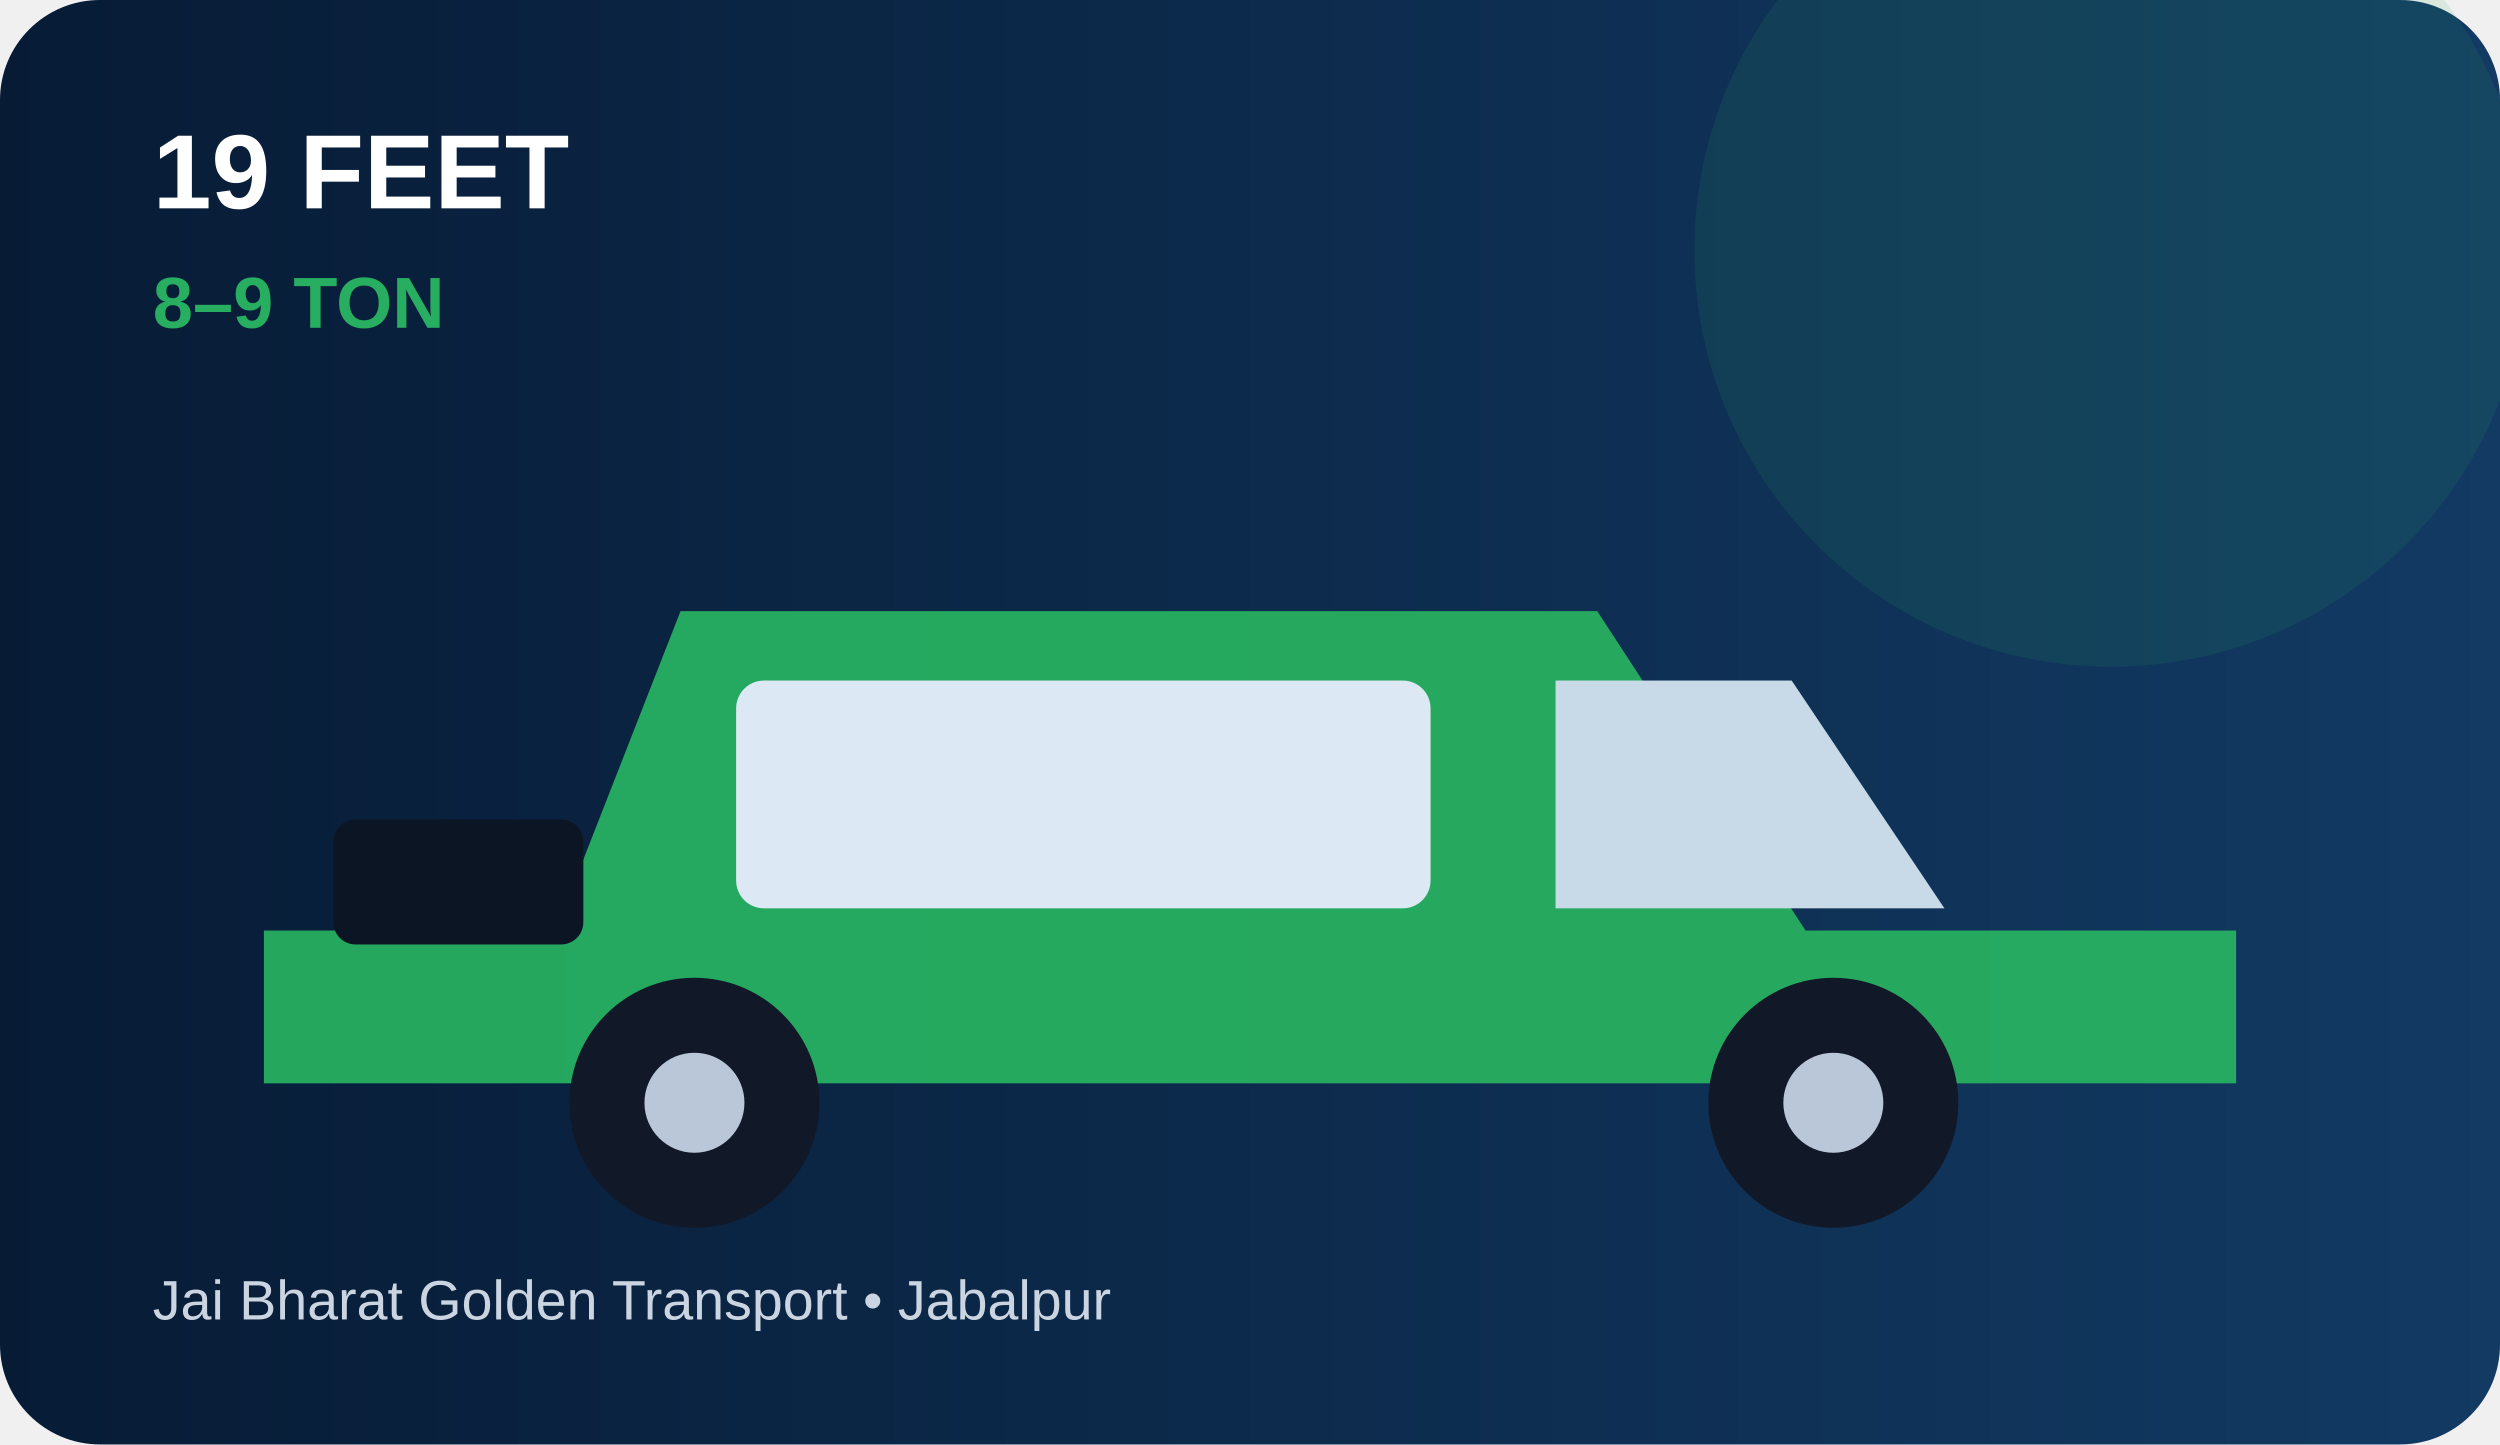
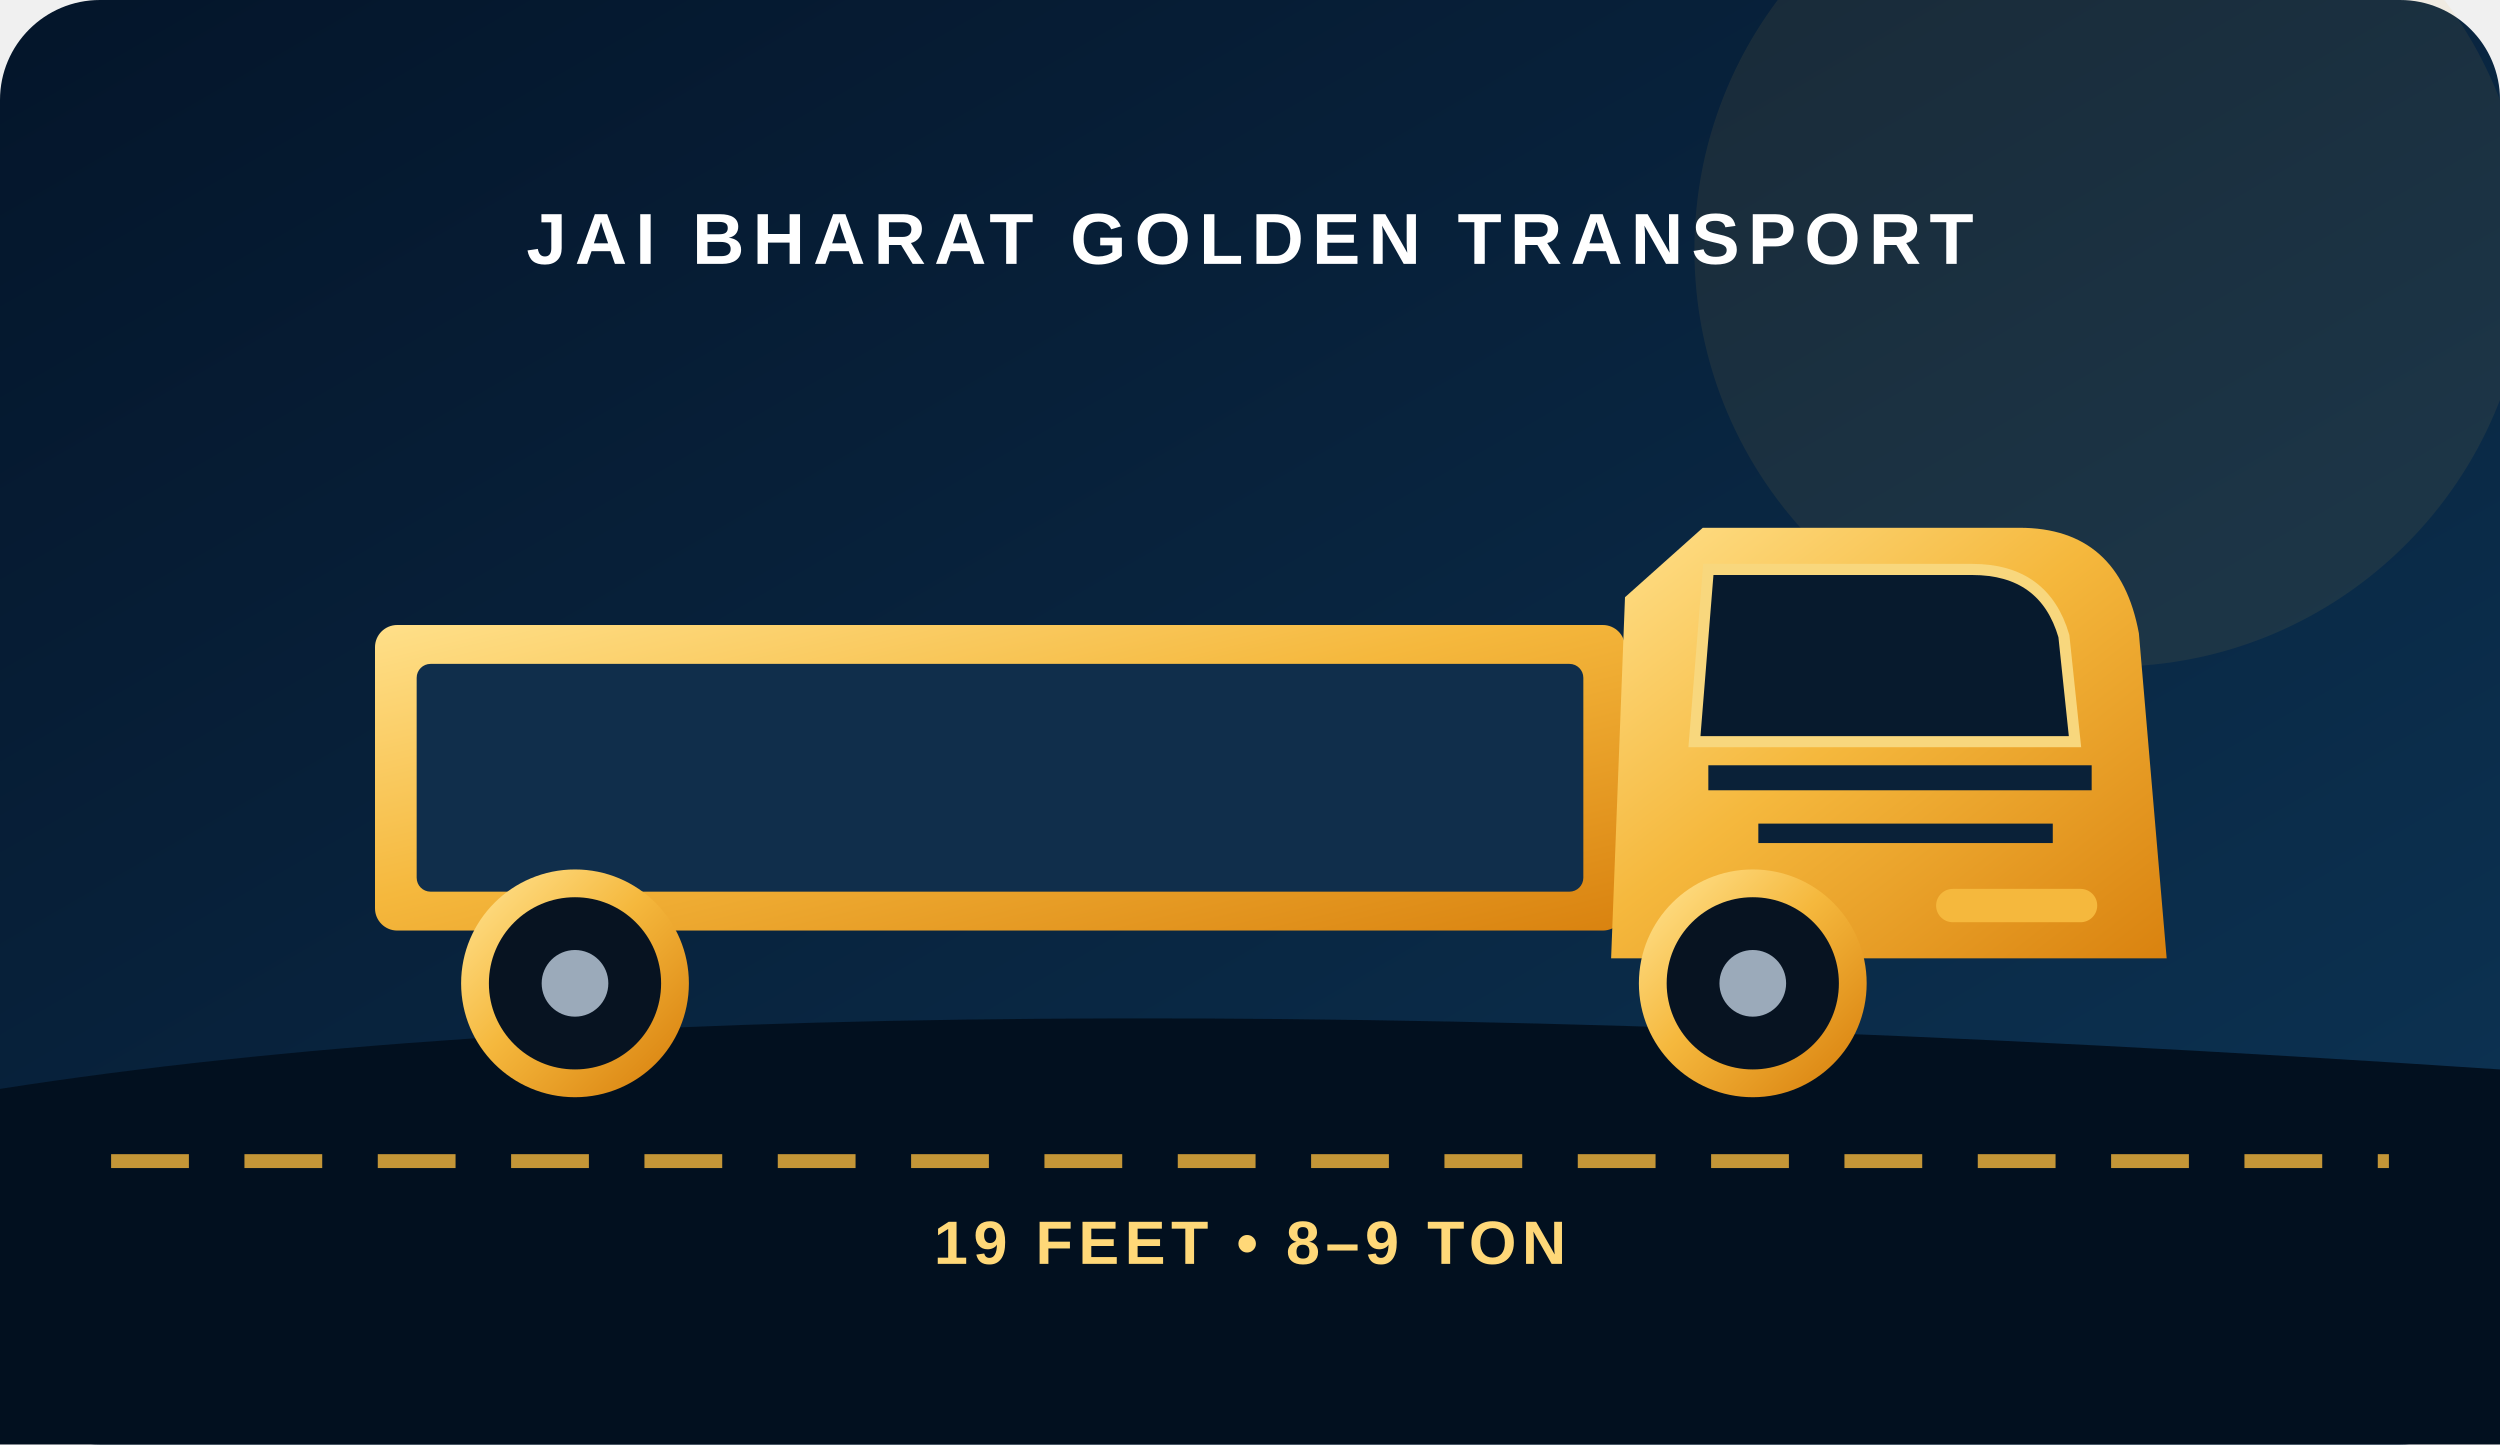
<svg xmlns="http://www.w3.org/2000/svg" viewBox="0 0 900 520">
  <defs>
-     <linearGradient id="g" x1="0" x2="1">
-       <stop stop-color="#071b35" />
-       <stop offset="1" stop-color="#123a63" />
+     <linearGradient id="bg" x1="0" y1="0" x2="1" y2="1">
+       <stop stop-color="#04152a" />
+       <stop offset="1" stop-color="#0d3556" />
+     </linearGradient>
+     <linearGradient id="gold" x1="0" y1="0" x2="1" y2="1">
+       <stop stop-color="#ffe08a" />
+       <stop offset=".45" stop-color="#f5b83d" />
+       <stop offset="1" stop-color="#d9820f" />
+     </linearGradient>
+     <linearGradient id="silver" x1="0" y1="0" x2="0" y2="1">
+       <stop stop-color="#ffffff" />
+       <stop offset="1" stop-color="#b8c6d3" />
    </linearGradient>
  </defs>
-   <rect width="900" height="520" rx="36" fill="url(#g)" />
-   <circle cx="760" cy="90" r="150" fill="#27ae60" opacity=".12" />
-   <path d="M95 335h105l45-115h330l75 115h155v55H95z" fill="#27ae60" opacity=".96" />
-   <rect x="265" y="245" width="250" height="82" rx="10" fill="#dce8f4" />
-   <path d="M560 245h85l55 82H560z" fill="#c8d9e8" />
-   <rect x="120" y="295" width="90" height="45" rx="8" fill="#0b1524" />
-   <circle cx="250" cy="397" r="45" fill="#111827" />
-   <circle cx="250" cy="397" r="18" fill="#b9c7d8" />
-   <circle cx="660" cy="397" r="45" fill="#111827" />
-   <circle cx="660" cy="397" r="18" fill="#b9c7d8" />
-   <text x="55" y="75" fill="white" font-family="Arial" font-size="38" font-weight="700">19 FEET</text>
-   <text x="55" y="118" fill="#27ae60" font-family="Arial" font-size="26" font-weight="700">8–9 TON</text>
-   <text x="55" y="475" fill="#cbd5e1" font-family="Arial" font-size="20">Jai Bharat Golden Transport • Jabalpur</text>
+   <rect width="900" height="520" rx="36" fill="url(#bg)" />
+   <circle cx="760" cy="90" r="150" fill="#f5b83d" opacity=".08" />
+   <path d="M0 392 Q300 345 900 385 V520 H0Z" fill="#02101f" />
+   <path d="M40 418 H860" stroke="#f5b83d" stroke-width="5" stroke-dasharray="28 20" opacity=".8" />
+   <rect x="135" y="225" width="450" height="110" rx="8" fill="url(#gold)" />
+   <rect x="150" y="239" width="420" height="82" rx="5" fill="#102e4b" />
+   <path d="M585 215 L613 190 H727 Q763 190 770 228 L780 345 H580 Z" fill="url(#gold)" />
+   <path d="M615 205 H710 Q736 205 743 229 L747 267 H610 Z" fill="#071a2d" stroke="#f8d77d" stroke-width="4" />
+   <path d="M615 280 H753" stroke="#0a2138" stroke-width="9" />
+   <path d="M633 300 H739" stroke="#0a2138" stroke-width="7" />
+   <circle cx="631" cy="354" r="36" fill="#071321" stroke="url(#gold)" stroke-width="10" />
+   <circle cx="631" cy="354" r="12" fill="#9baaba" />
+   <circle cx="207" cy="354" r="36" fill="#071321" stroke="url(#gold)" stroke-width="10" />
+   <circle cx="207" cy="354" r="12" fill="#9baaba" />
+   <rect x="697" y="320" width="58" height="12" rx="6" fill="#f5b83d" />
+   <text x="450" y="95" text-anchor="middle" fill="#ffffff" font-family="Arial, sans-serif" font-size="26" font-weight="800" letter-spacing="3">JAI BHARAT GOLDEN TRANSPORT</text>
+   <text x="450" y="455" text-anchor="middle" fill="#ffd878" font-family="Arial, sans-serif" font-size="22" font-weight="800" letter-spacing="2">19 FEET • 8–9 TON</text>
</svg>
